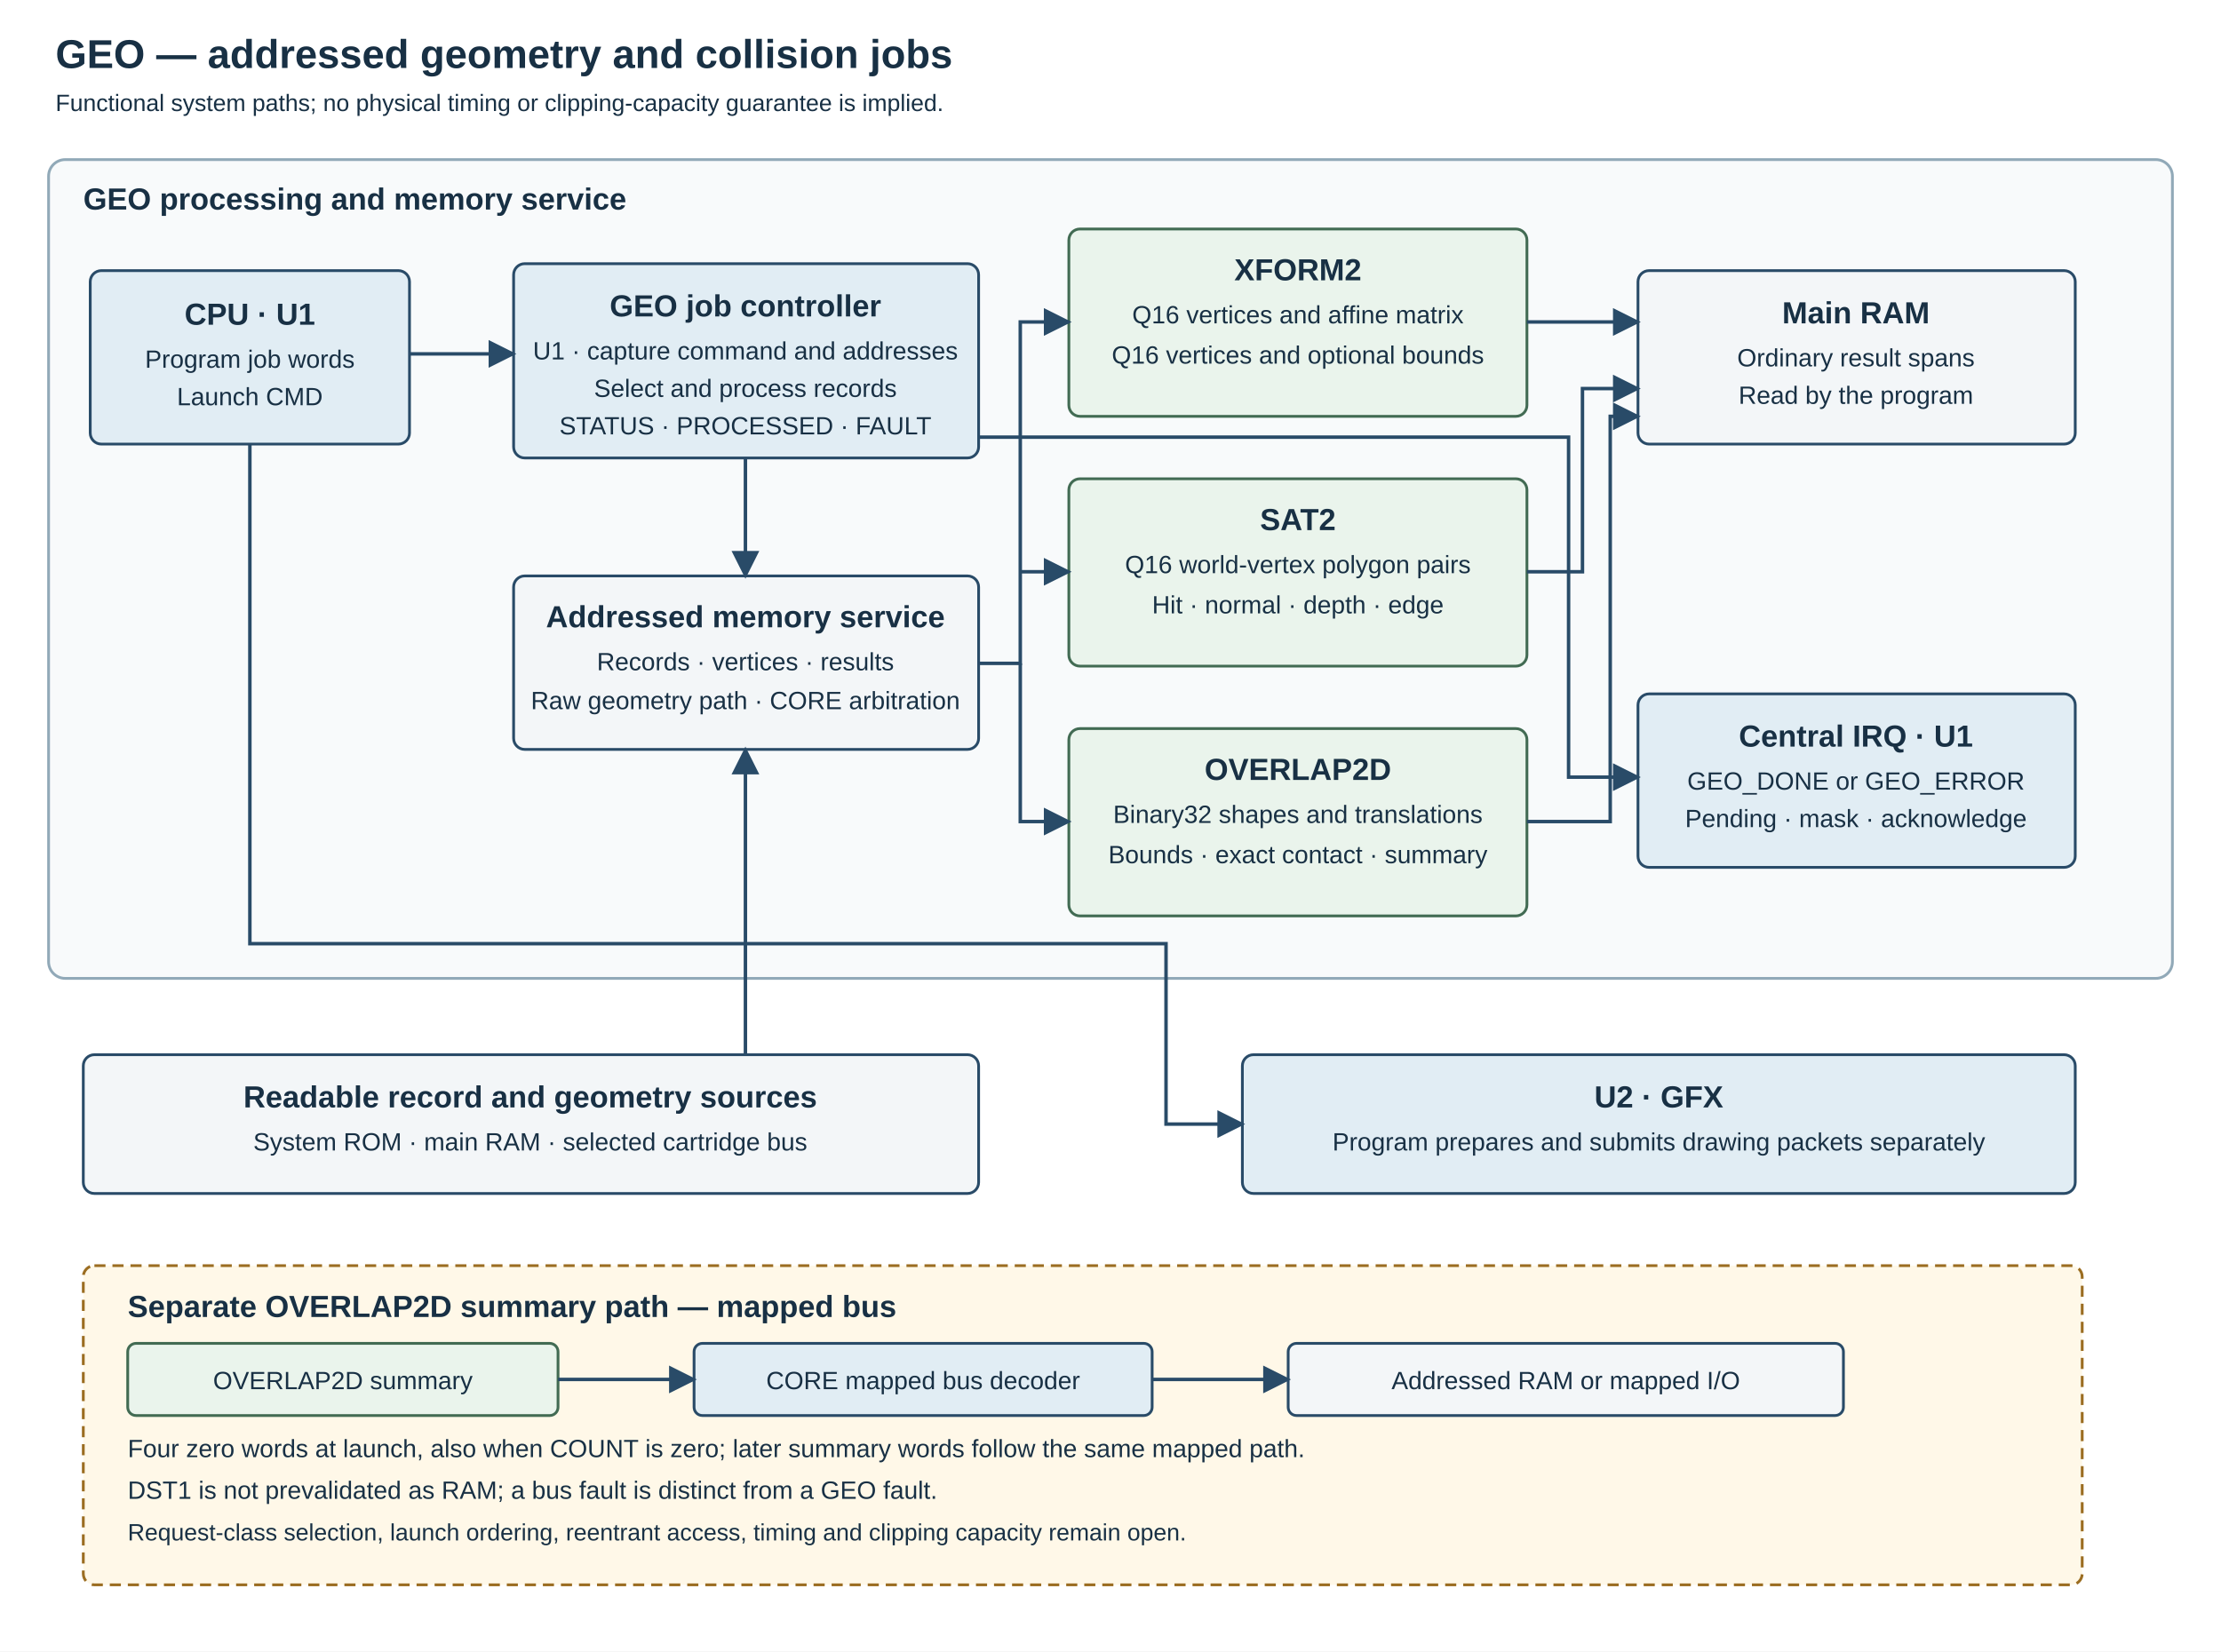
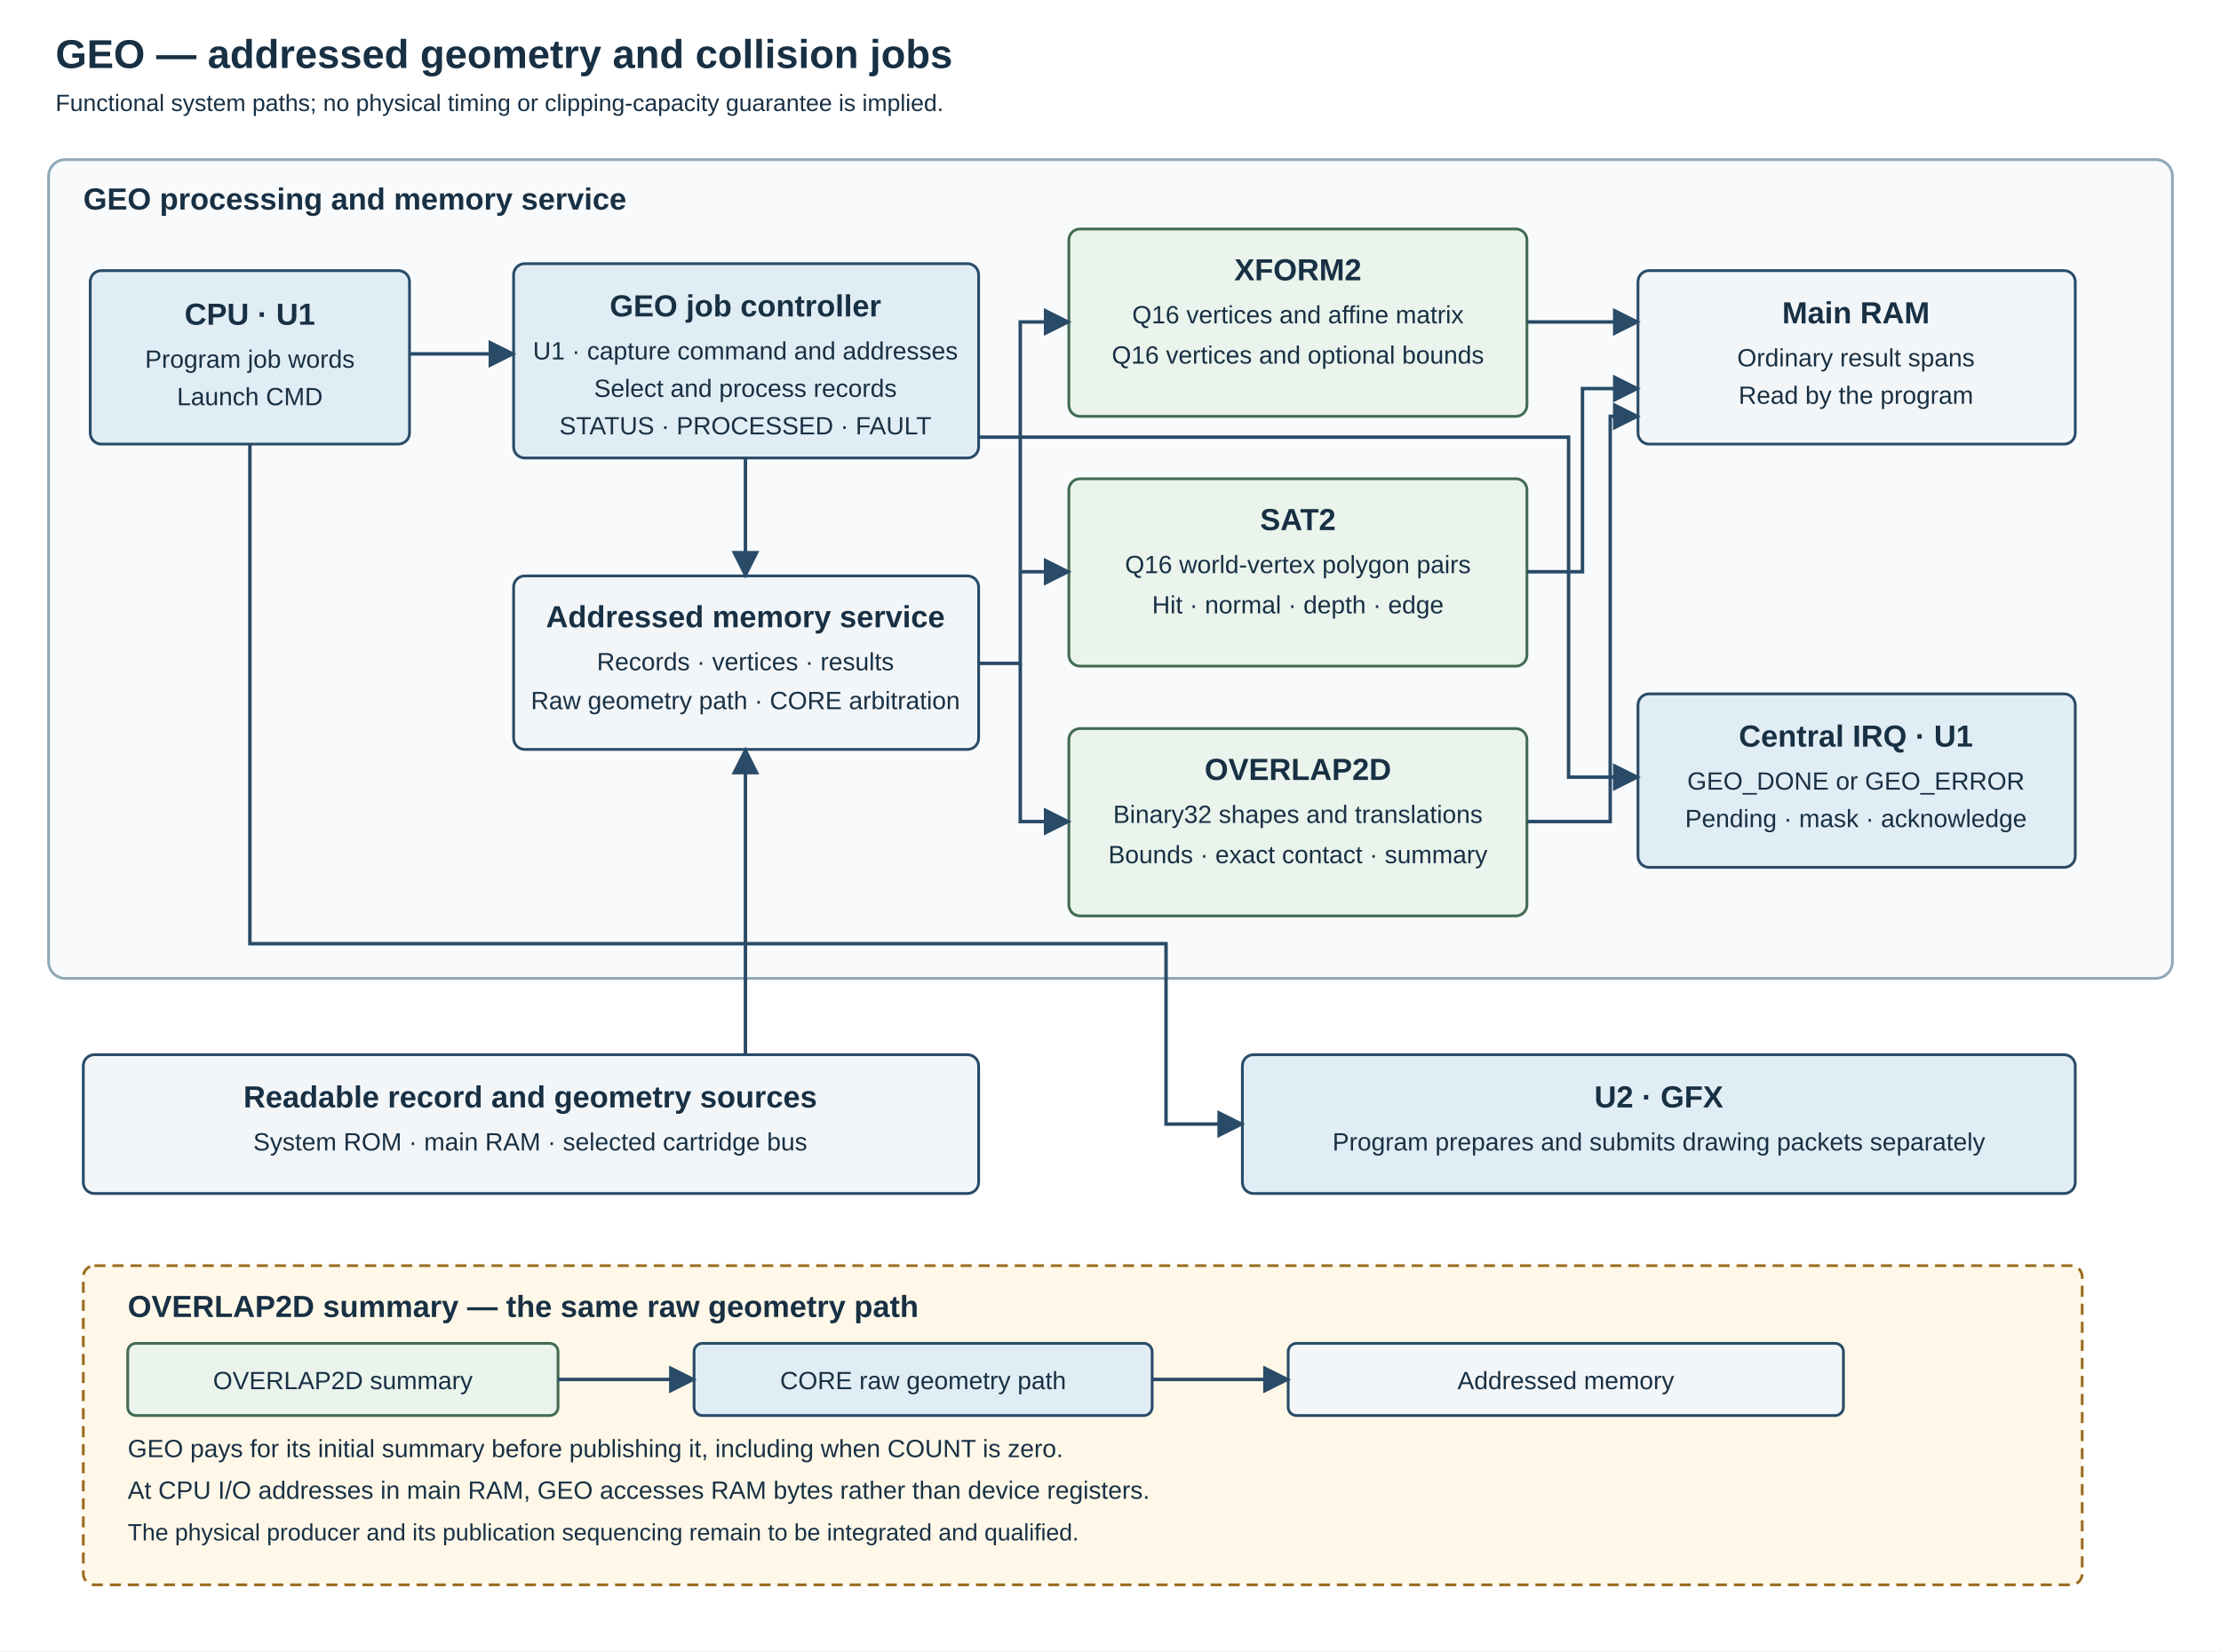
<svg xmlns="http://www.w3.org/2000/svg" viewBox="0 0 1600 1190" role="img" aria-labelledby="title desc">
  <defs>
    <marker id="arrow" viewBox="0 0 10 10" refX="9" refY="5" markerWidth="8" markerHeight="8" orient="auto">
      <path d="M0 0L10 5L0 10Z" fill="#294b68" />
    </marker>
    <style>text{font-family:Arial,sans-serif;fill:#183044;font-size:20px}.title{font-size:29px;font-weight:bold}.head{font-size:22px;font-weight:bold}.small{font-size:18px}.minor{font-size:17px}.device{fill:#f8fafb;stroke:#91a9b8;stroke-width:2}.unit{fill:#e1edf4;stroke:#294b68;stroke-width:2}.store{fill:#f3f6f8;stroke:#294b68;stroke-width:2}.engine{fill:#eaf4ec;stroke:#426b53;stroke-width:2}.line{fill:none;stroke:#294b68;stroke-width:2.5;marker-end:url(#arrow)}</style>
  </defs>
  <rect width="1600" height="1190" fill="white" />
  <text x="40" y="49" class="title">GEO — addressed geometry and collision jobs</text>
  <text x="40" y="80" class="minor">Functional system paths; no physical timing or clipping-capacity guarantee is implied.</text>
  <rect x="35" y="115" width="1530" height="590" rx="12" class="device" />
  <text x="60" y="151" class="head">GEO processing and memory service</text>
  <rect x="65" y="195" width="230" height="125" rx="8" class="unit" />
  <text x="180" y="234" text-anchor="middle" class="head">CPU · U1</text>
  <text x="180" y="265" text-anchor="middle" class="small">Program job words</text>
  <text x="180" y="292" text-anchor="middle" class="small">Launch CMD</text>
  <rect x="370" y="190" width="335" height="140" rx="8" class="unit" />
  <text x="537" y="228" text-anchor="middle" class="head">GEO job controller</text>
  <text x="537" y="259" text-anchor="middle" class="small">U1 · capture command and addresses</text>
  <text x="537" y="286" text-anchor="middle" class="small">Select and process records</text>
  <text x="537" y="313" text-anchor="middle" class="small">STATUS · PROCESSED · FAULT</text>
  <path d="M295 255H370" class="line" />
  <rect x="770" y="165" width="330" height="135" rx="8" class="engine" />
  <text x="935" y="202" text-anchor="middle" class="head">XFORM2</text>
  <text x="935" y="233" text-anchor="middle" class="small">Q16 vertices and affine matrix</text>
  <text x="935" y="262" text-anchor="middle" class="small">Q16 vertices and optional bounds</text>
  <rect x="770" y="345" width="330" height="135" rx="8" class="engine" />
  <text x="935" y="382" text-anchor="middle" class="head">SAT2</text>
  <text x="935" y="413" text-anchor="middle" class="small">Q16 world-vertex polygon pairs</text>
  <text x="935" y="442" text-anchor="middle" class="small">Hit · normal · depth · edge</text>
  <rect x="770" y="525" width="330" height="135" rx="8" class="engine" />
  <text x="935" y="562" text-anchor="middle" class="head">OVERLAP2D</text>
  <text x="935" y="593" text-anchor="middle" class="small">Binary32 shapes and translations</text>
  <text x="935" y="622" text-anchor="middle" class="small">Bounds · exact contact · summary</text>
  <rect x="370" y="415" width="335" height="125" rx="8" class="store" />
  <text x="537" y="452" text-anchor="middle" class="head">Addressed memory service</text>
  <text x="537" y="483" text-anchor="middle" class="small">Records · vertices · results</text>
  <text x="537" y="511" text-anchor="middle" class="small">Raw geometry path · CORE arbitration</text>
  <path d="M537 330V415" class="line" />
  <path d="M705 478H735V232H770" class="line" />
  <path d="M735 412H770" class="line" />
  <path d="M735 478V592H770" class="line" />
  <rect x="1180" y="195" width="315" height="125" rx="8" class="store" />
  <text x="1337" y="233" text-anchor="middle" class="head">Main RAM</text>
  <text x="1337" y="264" text-anchor="middle" class="small">Ordinary result spans</text>
  <text x="1337" y="291" text-anchor="middle" class="small">Read by the program</text>
  <path d="M1100 232H1180" class="line" />
  <path d="M1100 412H1140V280H1180" class="line" />
  <path d="M1100 592H1160V300H1180" class="line" />
  <rect x="1180" y="500" width="315" height="125" rx="8" class="unit" />
  <text x="1337" y="538" text-anchor="middle" class="head">Central IRQ · U1</text>
  <text x="1337" y="569" text-anchor="middle" class="small">GEO_DONE or GEO_ERROR</text>
  <text x="1337" y="596" text-anchor="middle" class="small">Pending · mask · acknowledge</text>
  <path d="M705 315H1130V560H1180" class="line" />
  <rect x="60" y="760" width="645" height="100" rx="8" class="store" />
  <text x="382" y="798" text-anchor="middle" class="head">Readable record and geometry sources</text>
  <text x="382" y="829" text-anchor="middle" class="small">System ROM · main RAM · selected cartridge bus</text>
  <path d="M537 760V540" class="line" />
  <rect x="895" y="760" width="600" height="100" rx="8" class="unit" />
  <text x="1195" y="798" text-anchor="middle" class="head">U2 · GFX</text>
  <text x="1195" y="829" text-anchor="middle" class="small">Program prepares and submits drawing packets separately</text>
  <path d="M180 320V680H840V810H895" class="line" />
  <rect x="60" y="912" width="1440" height="230" rx="8" fill="#fff8e8" stroke="#9b6d21" stroke-width="2" stroke-dasharray="8 5" />
-   <text x="92" y="949" class="head">Separate OVERLAP2D summary path — mapped bus</text>
+   <text x="92" y="949" class="head">OVERLAP2D summary — the same raw geometry path</text>
  <rect x="92" y="968" width="310" height="52" rx="6" class="engine" />
  <text x="247" y="1001" text-anchor="middle" class="small">OVERLAP2D summary</text>
  <rect x="500" y="968" width="330" height="52" rx="6" class="unit" />
-   <text x="665" y="1001" text-anchor="middle" class="small">CORE mapped bus decoder</text>
+   <text x="665" y="1001" text-anchor="middle" class="small">CORE raw geometry path</text>
  <rect x="928" y="968" width="400" height="52" rx="6" class="store" />
-   <text x="1128" y="1001" text-anchor="middle" class="small">Addressed RAM or mapped I/O</text>
+   <text x="1128" y="1001" text-anchor="middle" class="small">Addressed memory</text>
  <path d="M402 994 H500" class="line" />
  <path d="M830 994 H928" class="line" />
-   <text x="92" y="1050" class="small">Four zero words at launch, also when COUNT is zero; later summary words follow the same mapped path.</text>
-   <text x="92" y="1080" class="small">DST1 is not prevalidated as RAM; a bus fault is distinct from a GEO fault.</text>
-   <text x="92" y="1110" class="minor">Request-class selection, launch ordering, reentrant access, timing and clipping capacity remain open.</text>
+   <text x="92" y="1050" class="small">GEO pays for its initial summary before publishing it, including when COUNT is zero.</text>
+   <text x="92" y="1080" class="small">At CPU I/O addresses in main RAM, GEO accesses RAM bytes rather than device registers.</text>
+   <text x="92" y="1110" class="minor">The physical producer and its publication sequencing remain to be integrated and qualified.</text>
</svg>
